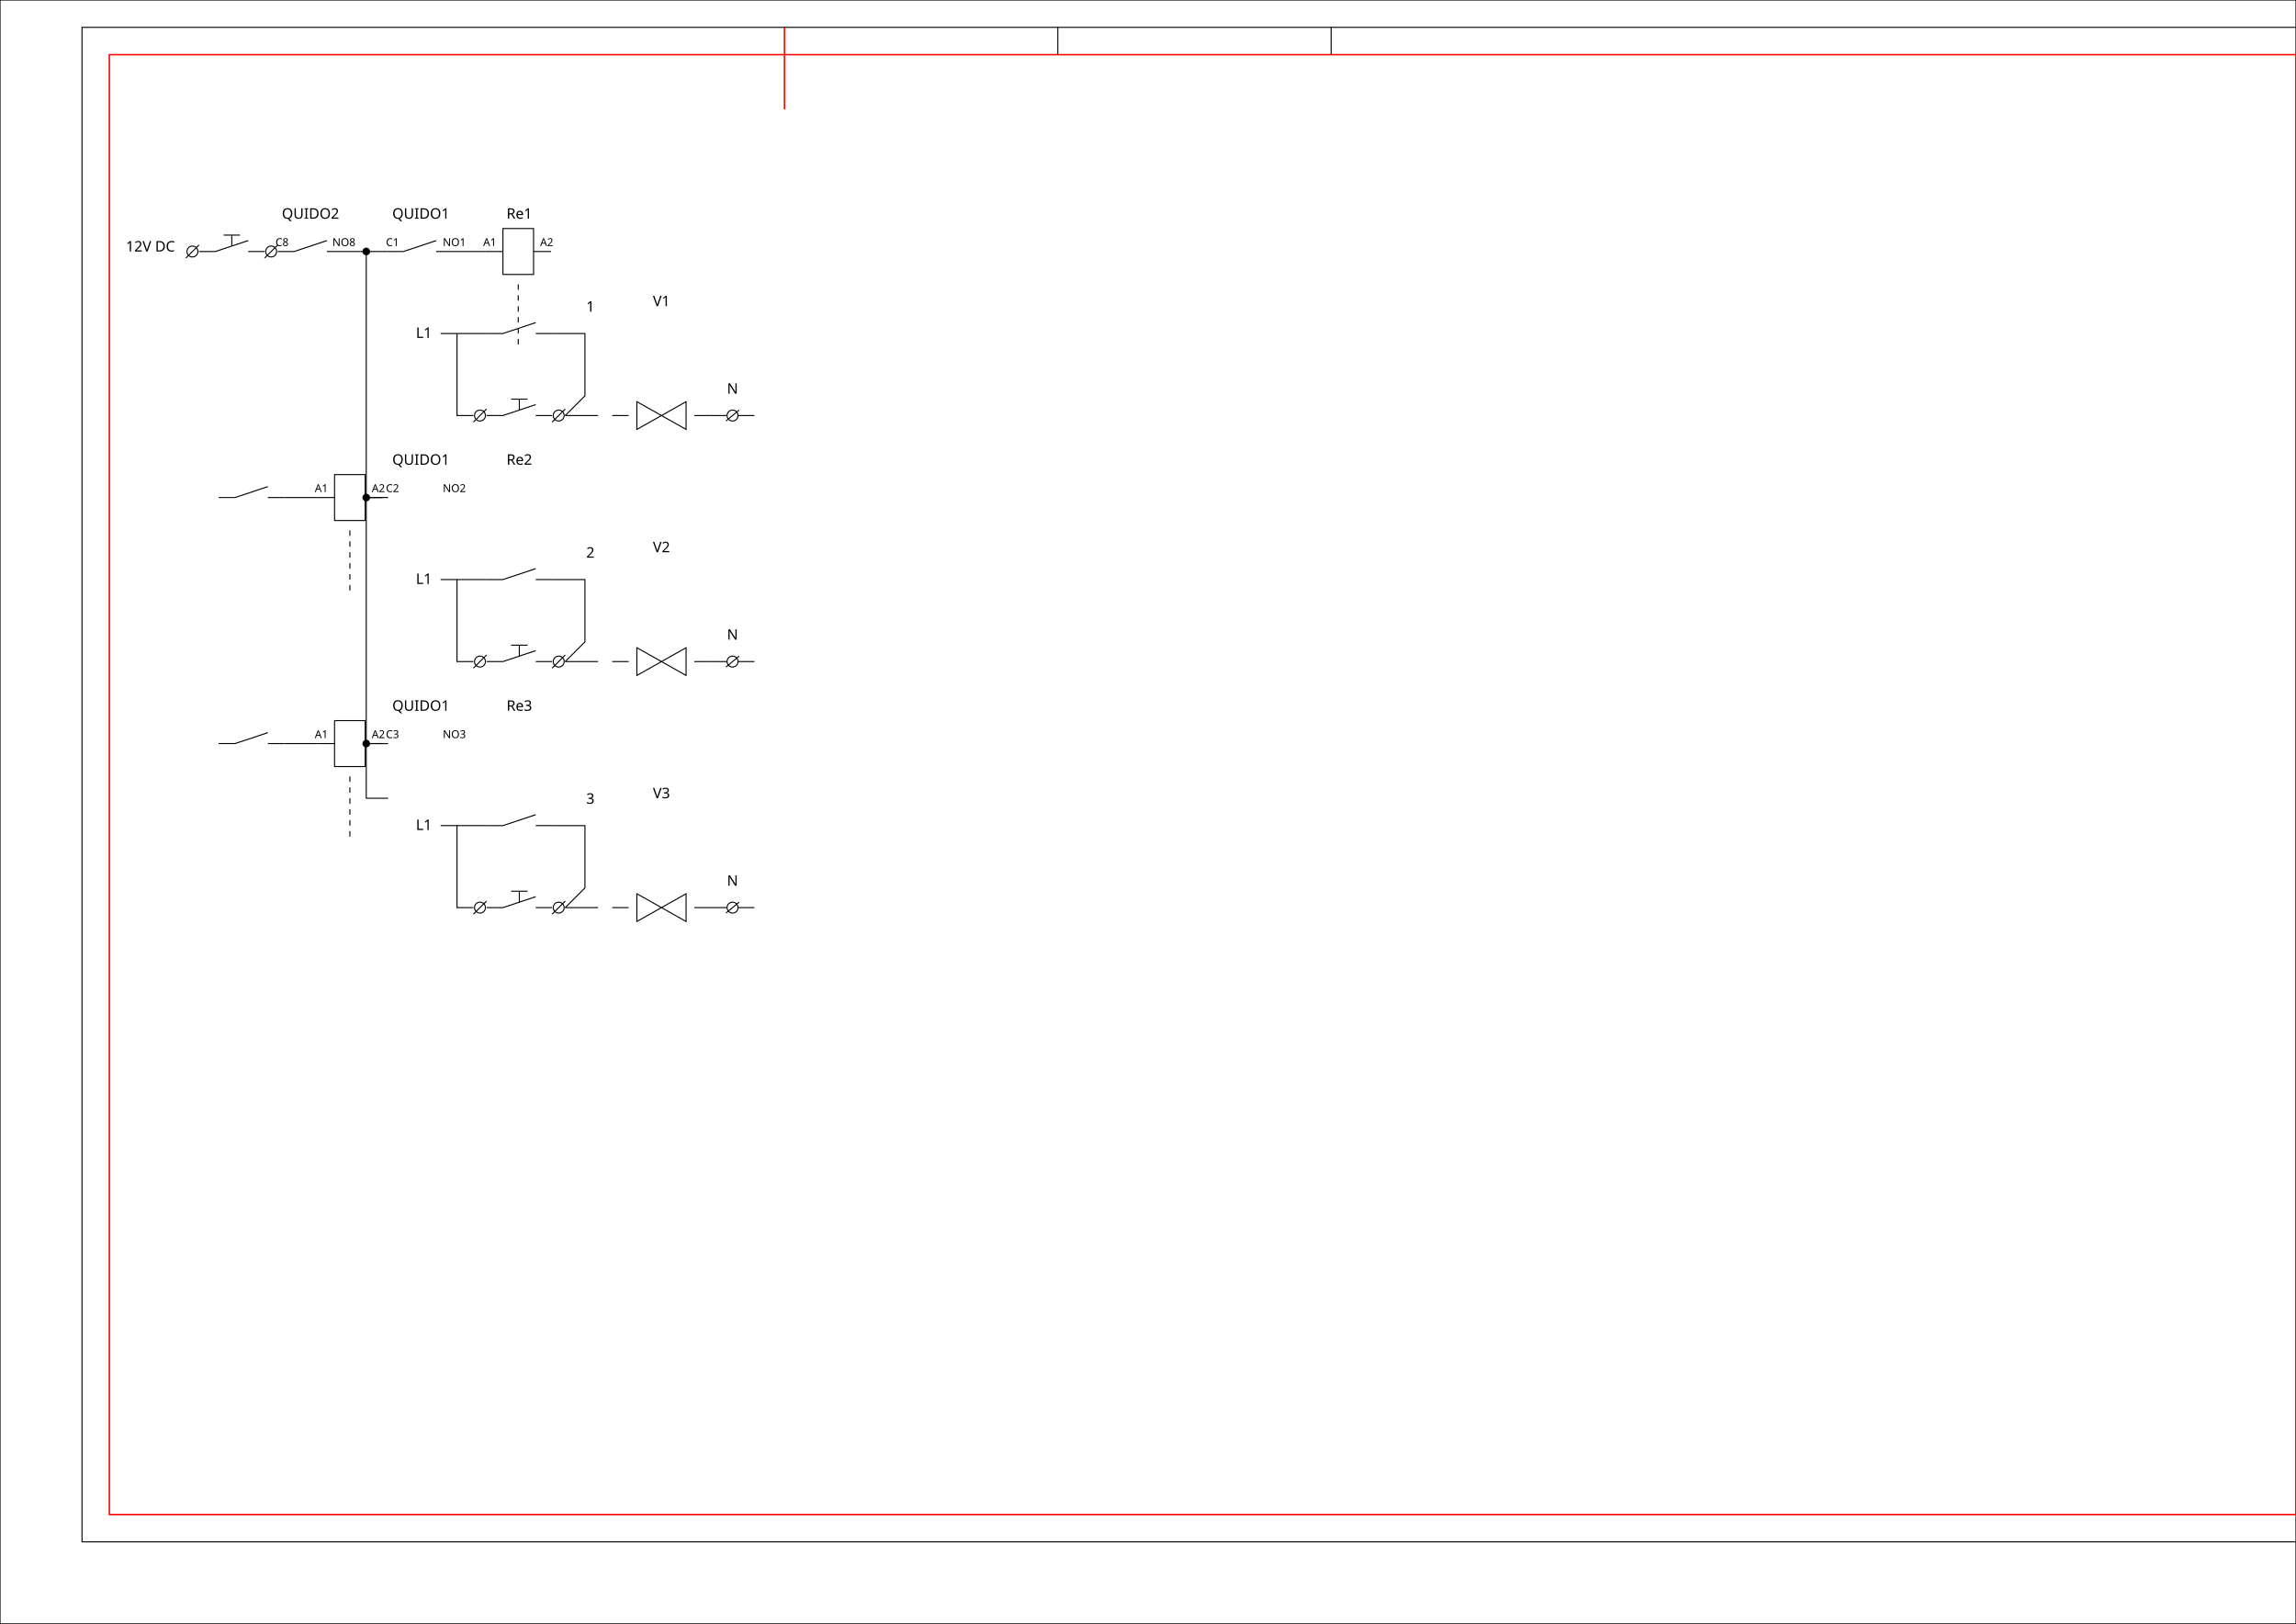
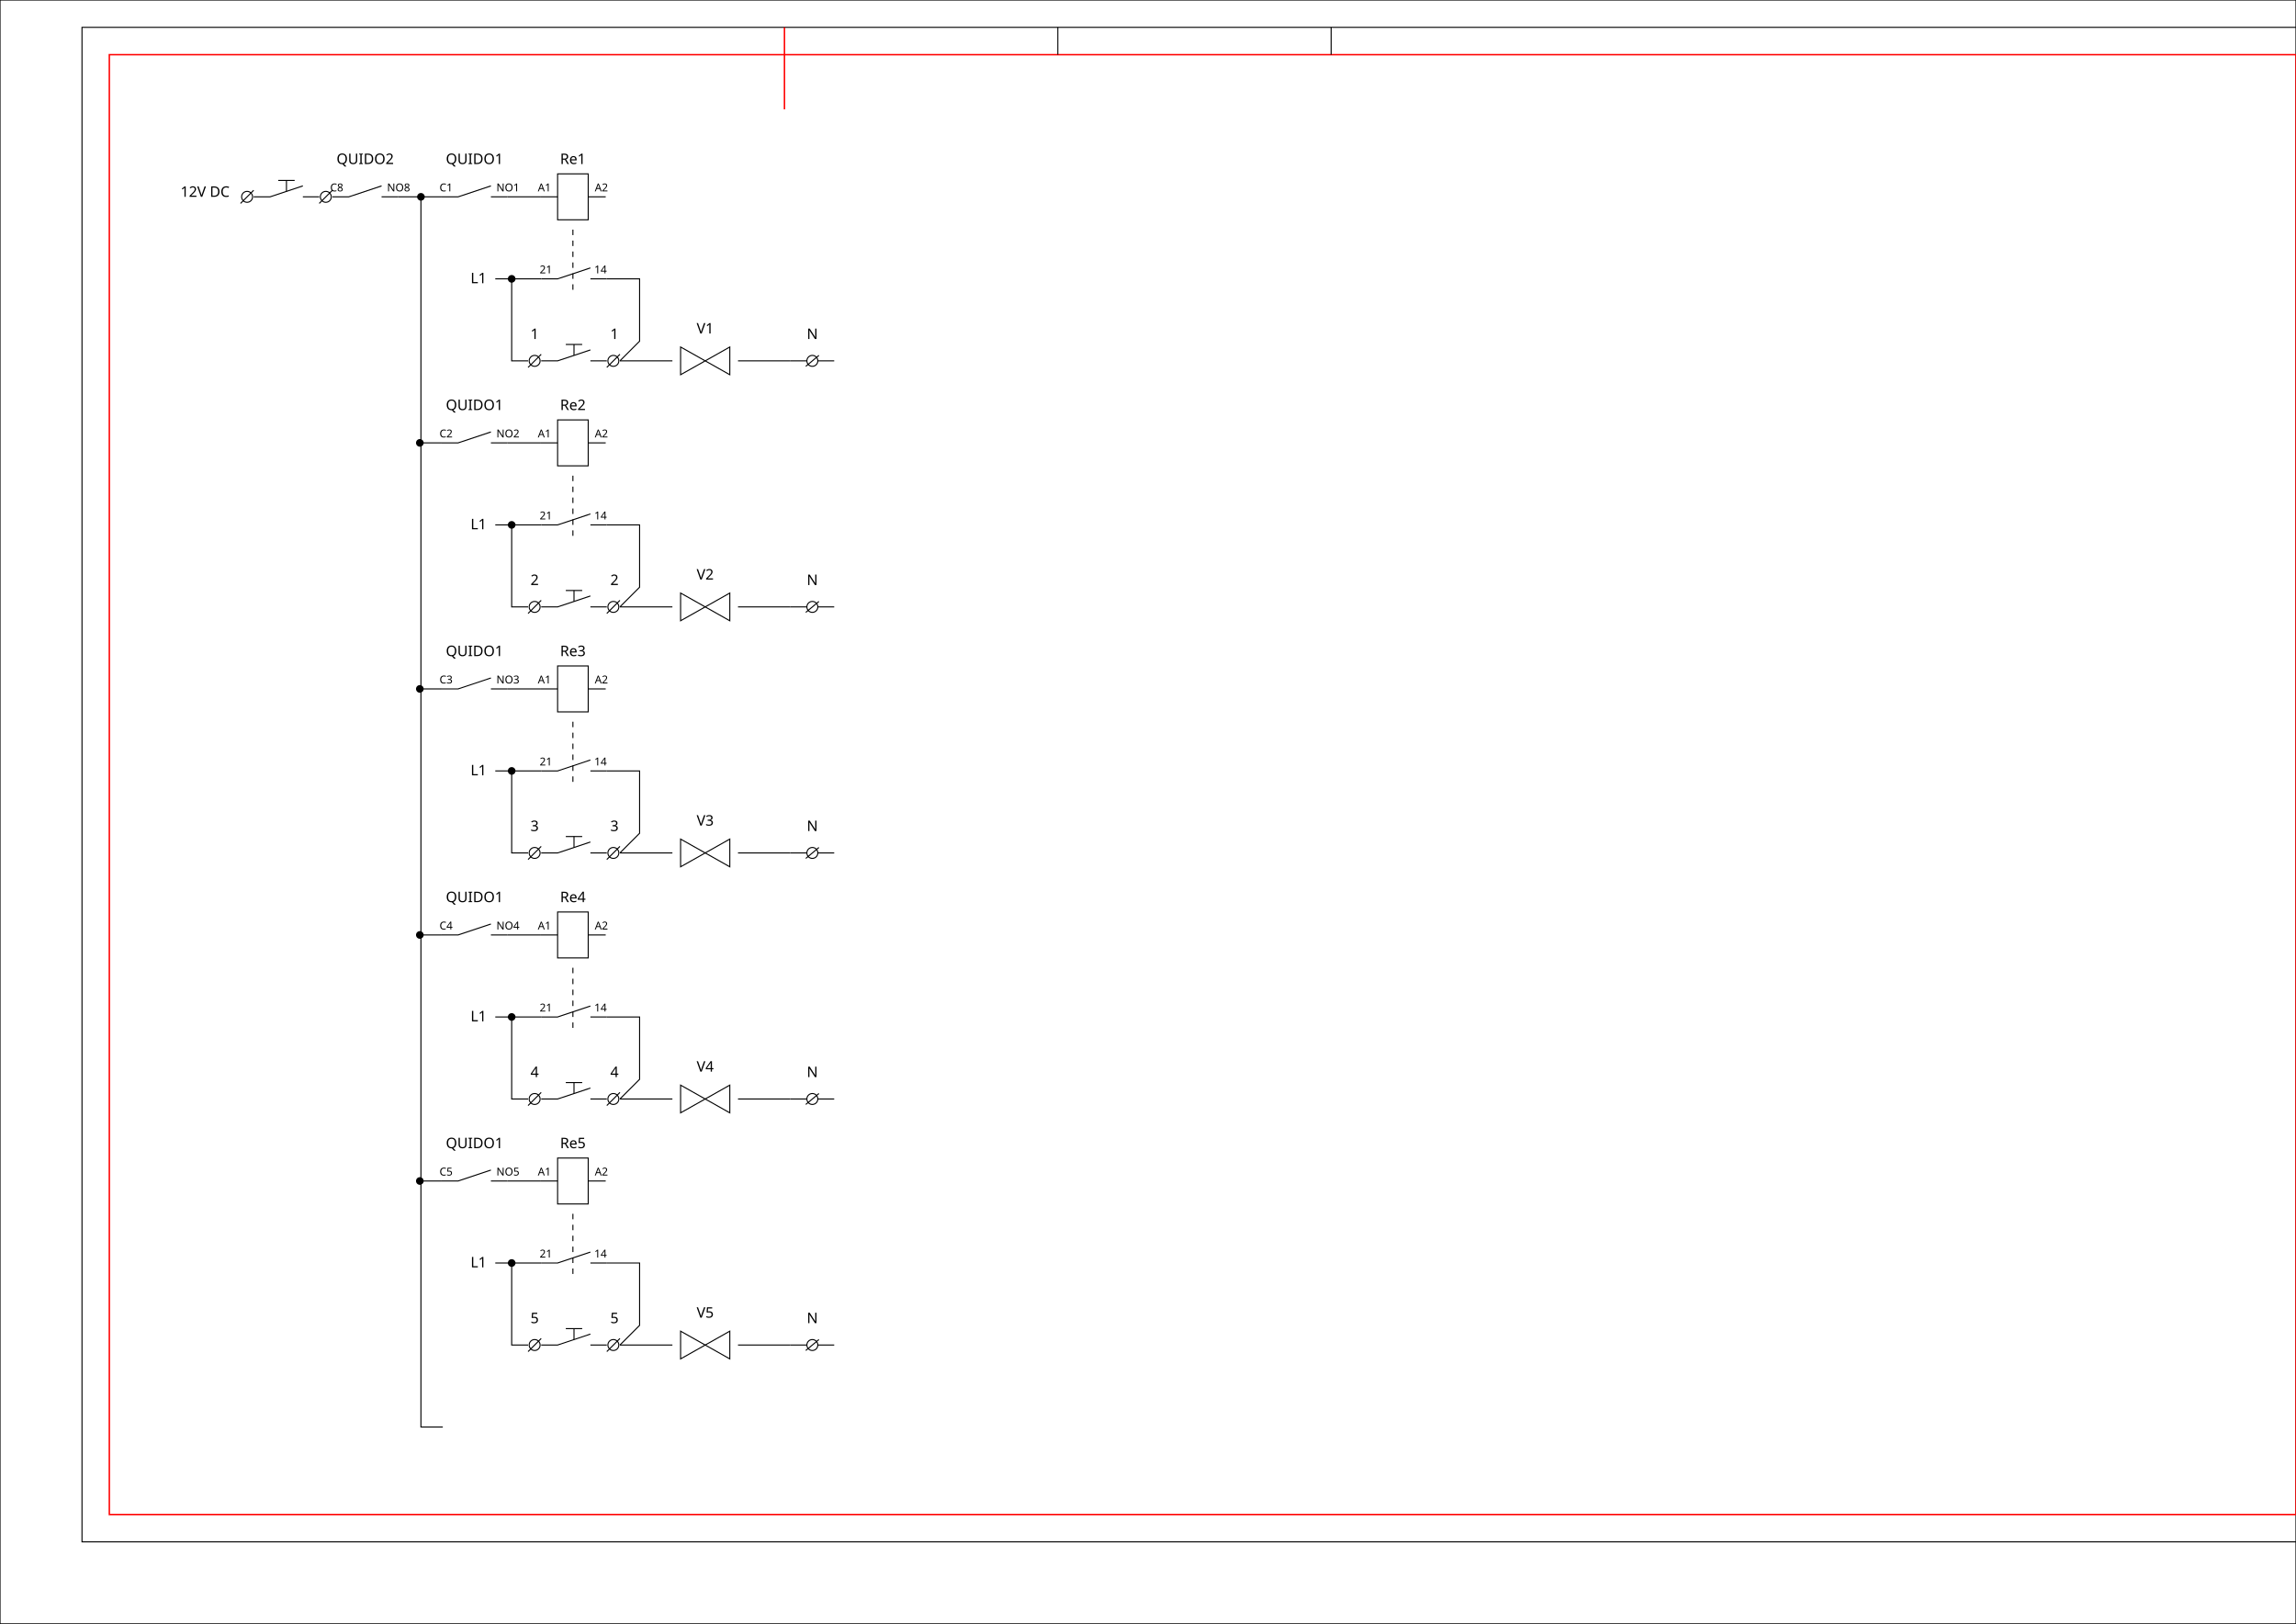
<svg xmlns="http://www.w3.org/2000/svg" xmlns:xlink="http://www.w3.org/1999/xlink" height="297mm" width="420mm" viewBox="0 0 4200 2970">
  <defs>
    <style type="text/css">
      .bold-line {
        stroke: #ff0000;
        stroke-width: 0.7mm;
        fill: none;
      }
      .mid-line {
        stroke: #000000;
        stroke-width: 0.5mm;
        fill: none;
      }
      .component {
        stroke: #000000;
        stroke-width: 0.5mm;
        fill: none;
      }
      text.component {
        font-size: 15pt;
        font-family: sans-serif;
        fill: black;
        stroke: none;
      }
      .component-frame {
        stroke: none;
        stroke-width: 4;
        fill: none;
      }
      text {
        font-size:20pt;
        font-family:sans-serif;
        fill: black;
        stroke: none;
      }
      .dash-line {
        stroke-dasharray: 10 10;
      }
    </style>
    <g id="coil" class="component">
      <rect class="component-frame" x="0" y="0" width="120" height="120" />
      <rect x="32" y="18" width="56" height="84" />
      <path d="M0,60 l32,0" />
      <path d="M88,60 l32,0" />
    </g>
    <g id="coil-A12" class="component">
      <use xlink:href="#coil" />
      <text class="component" x="20" y="50" style="text-anchor:end;">A1</text>
      <text class="component" x="100" y="50" style="text-anchor:start;">A2</text>
    </g>
    <g id="contact" class="component">
      <rect class="component-frame" x="0" y="0" width="120" height="120" />
      <path d="M0,60 l30,0 l60,-20" />
      <path d="M90,60 L120,60" />
    </g>
    <g id="contact-switch" class="component">
      <rect class="component-frame" x="0" y="0" width="120" height="120" />
      <path d="M0,60 l30,0 l60,-20" />
      <path d="M90,60 L120,60" />
    </g>
    <g id="terminal-raw" class="component">
      <rect class="component-frame" x="0" y="0" width="24" height="24" />
      <circle cx="12" cy="12" r="10" />
      <path d="M0,24 L24,0" />
    </g>
    <g id="terminal1" class="component">
      <rect class="component-frame" x="0" y="0" width="80" height="120" />
      <circle cx="40" cy="60" r="10" />
      <path d="M28,70 l24,-20" />
      <path d="M0,60 l30,0" />
    </g>
    <g id="terminal" class="component">
      <rect class="component-frame" x="0" y="0" width="80" height="120" />
      <circle cx="40" cy="60" r="10" />
      <path d="M28,70 l24,-20" />
      <path d="M0,60 l30,0" />
      <path d="M50,60 l30,0" />
    </g>
    <g id="valve" class="component">
      <rect class="component-frame" x="0" y="0" width="120" height="120" />
      <path d="M15,85.36 L105,34.64 105,85.36 15,34.64z" />
    </g>
    <g id="spinac" class="component">
      <rect class="component-frame" x="0" y="0" width="168" height="120" />
      <use xlink:href="#contact" x="24" y="0" />
      <use xlink:href="#terminal-raw" x="144" y="48" />
      <use xlink:href="#terminal-raw" x="0" y="48" />
      <path d="M84,50 l0,-20" />
      <path d="M69,30 l30,0" />
    </g>
  </defs>
  <rect x="0" y="0" height="2970" width="4200" style="fill:none; stroke:#000000;stroke-width:2px;" />
  <rect class="bold-line" x="200" y="100" height="2670" width="4000" />
  <rect x="150" y="50" height="2770" width="4100" style="fill:none; stroke:#000000;stroke-width:0.5mm;" />
  <path d="M1435,50 l0,150" class="bold-line" style="fill:none;" />
  <path d="M1935,50 l0,50" style="fill:none; stroke:#000000;stroke-width:0.5mm;" />
  <path d="M2435,50 l0,50" style="fill:none; stroke:#000000;stroke-width:0.5mm;" />
-   <g transform="translate(200, 100)">
+   <g transform="translate(300, 0)">
    <g id="rung1" transform="translate(120, 300)">
      <g>
        <text x="0" y="60" style="text-anchor:end;">12V DC</text>
        <g transform="translate(20,0)">
          <use xlink:href="#spinac" x="0" y="0" />
          <g transform="translate(168,0)">
            <use xlink:href="#contact" x="0" y="0" />
            <text class="component" x="20" y="50" style="text-anchor:end;">C8</text>
            <text class="component" x="100" y="50" style="text-anchor:start;">NO8</text>
            <text x="60" y="0" style="text-anchor:middle;">QUIDO2</text>
            <g transform="translate(120,0)">
              <path class="mid-line" d="M0,60 l80,0" />
              <g transform="translate(80,0)" id="part1">
                <use xlink:href="#contact" x="0" y="0" />
+                 <text class="component" x="20" y="50" style="text-anchor:end;">C1</text>
+                 <text class="component" x="100" y="50" style="text-anchor:start;">NO1</text>
+                 <text x="60" y="0" style="text-anchor:middle;">QUIDO1</text>
                <g transform="translate(120,0)">
                  <path class="mid-line" d="M0,60 l60,0" />
                  <g transform="translate(60,0)">
                    <use xlink:href="#coil-A12" x="0" y="0" />
                    <path class="mid-line dash-line" d="M60,120 l0,120" />
-                   </g>
-                 </g>
-               </g>
-             </g>
-           </g>
-         </g>
-       </g>
-       <g transform="translate(390,0)">
-         <text class="component" x="20" y="50" style="text-anchor:end;">C1</text>
-         <text class="component" x="100" y="50" style="text-anchor:start;">NO1</text>
-         <text x="60" y="0" style="text-anchor:middle;">QUIDO1</text>
-       </g>
-       <g transform="translate(570,0)">
-         <text x="60" y="0" style="text-anchor:middle;">Re1</text>
+                     <text x="60" y="0" style="text-anchor:middle;">Re1</text>
+                   </g>
+                 </g>
+               </g>
+             </g>
+           </g>
+         </g>
      </g>
    </g>
    <g transform="translate(120, 450)">
      <g id="part2">
        <g transform="translate(470,0)">
          <text x="0" y="68" style="text-anchor:end;">L1</text>
-         </g>
-         <path class="mid-line" d="M486,60 L570,60" />
-         <path class="mid-line" d="M516,60 L516,210 L546,210" />
-         <g transform="translate(570,0)">
-           <use xlink:href="#contact" x="0" y="0" />
-         </g>
-         <path class="mid-line" d="M800,210 l30,0" />
-         <g transform="translate(830,150)">
-           <use xlink:href="#valve" x="0" y="0" />
-         </g>
-         <path class="mid-line" d="M950,210 l30,0" />
-         <g transform="translate(980,150)">
-           <use xlink:href="#terminal" x="0" y="0" />
-           <text x="40" y="20" style="text-anchor:middle;">N</text>
-         </g>
-         <use xlink:href="#spinac" x="546" y="150" />
-         <path class="mid-line" d="M690,60 l60,0 l0,114 l-36,36" />
-         <path class="mid-line" d="M714,210 l60,0" />
-       </g>
-       <g transform="translate(830,0)">
-         <text x="60" y="10" style="text-anchor:middle;">V1</text>
-       </g>
-       <g transform="translate(720,0)">
-         <text x="40" y="20" style="text-anchor:middle;">1</text>
-       </g>
-     </g>
-     <path class="mid-line" d="M470,360 l0,1000 l40,0" />
+           <g transform="translate(16,0)">
+             <circle cx="30" cy="60" r="7" style="fill:black;" />
+             <path class="mid-line" d="M0,60 l84,0" />
+             <path class="mid-line" d="M30,60 l0,150 l30,0" />
+             <use xlink:href="#contact" x="84" y="0" />
+             <text class="component" x="104" y="50" style="text-anchor:end;">21</text>
+             <text class="component" x="204" y="50" style="text-anchor:end;">14</text>
+             <use xlink:href="#spinac" x="60" y="150" />
+             <text x="72" y="170" style="text-anchor:middle;">1</text>
+             <text x="218" y="170" style="text-anchor:middle;">1</text>
+             <g transform="translate(204,0)">
+               <path class="mid-line" d="M0,60 l60,0 l0,114 l-36,36" />
+               <path class="mid-line" d="M24,210 l96,0" />
+               <g transform="translate(120,150)">
+                 <use xlink:href="#valve" x="0" y="0" />
+                 <text x="60" y="10" style="text-anchor:middle;">V1</text>
+                 <g transform="translate(120,0)">
+                   <path class="mid-line" d="M0,60 l96,0" />
+                   <g transform="translate(96,0)">
+                     <use xlink:href="#terminal" x="0" y="0" />
+                     <text x="40" y="20" style="text-anchor:middle;">N</text>
+                   </g>
+                 </g>
+               </g>
+             </g>
+           </g>
+         </g>
+       </g>
+     </g>
+     <path class="mid-line" d="M470,360 l0,2250 l40,0" />
    <circle cx="470" cy="360" r="7" style="fill:black;" />
-     <g transform="translate(120, 750)">
-       <use xlink:href="#part1" />
-       <g transform="translate(390,0)">
-         <text class="component" x="20" y="50" style="text-anchor:end;">C2</text>
-         <text class="component" x="100" y="50" style="text-anchor:start;">NO2</text>
-         <text x="60" y="0" style="text-anchor:middle;">QUIDO1</text>
-       </g>
-       <g transform="translate(570,0)">
-         <text x="60" y="0" style="text-anchor:middle;">Re2</text>
-       </g>
-       <path class="mid-line" d="M350,60 l40,0" />
-       <circle cx="350" cy="60" r="7" style="fill:black;" />
-     </g>
-     <g transform="translate(120,900)">
-       <use xlink:href="#part2" />
-       <g transform="translate(830,0)">
-         <text x="60" y="10" style="text-anchor:middle;">V2</text>
-       </g>
-       <g transform="translate(720,0)">
-         <text x="40" y="20" style="text-anchor:middle;">2</text>
-       </g>
-     </g>
-     <g transform="translate(120, 1200)">
-       <use xlink:href="#part1" />
-       <g transform="translate(390,0)">
-         <text class="component" x="20" y="50" style="text-anchor:end;">C3</text>
-         <text class="component" x="100" y="50" style="text-anchor:start;">NO3</text>
-         <text x="60" y="0" style="text-anchor:middle;">QUIDO1</text>
-       </g>
-       <g transform="translate(570,0)">
-         <text x="60" y="0" style="text-anchor:middle;">Re3</text>
-       </g>
-       <path class="mid-line" d="M350,60 l40,0" />
-       <circle cx="350" cy="60" r="7" style="fill:black;" />
-     </g>
-     <g transform="translate(120,1350)">
-       <use xlink:href="#part2" />
-       <g transform="translate(830,0)">
-         <text x="60" y="10" style="text-anchor:middle;">V3</text>
-       </g>
-       <g transform="translate(720,0)">
-         <text x="40" y="20" style="text-anchor:middle;">3</text>
+     <g id="rung4" transform="translate(120, 750)">
+       <g>
+         <g transform="translate(348,0)">
+           <circle cx="0" cy="60" r="7" style="fill:black;" />
+           <path class="mid-line" d="M0,60 l40,0" />
+           <g transform="translate(40,0)">
+             <use xlink:href="#contact" x="0" y="0" />
+             <text class="component" x="20" y="50" style="text-anchor:end;">C2</text>
+             <text class="component" x="100" y="50" style="text-anchor:start;">NO2</text>
+             <text x="60" y="0" style="text-anchor:middle;">QUIDO1</text>
+             <g transform="translate(120,0)">
+               <path class="mid-line" d="M0,60 l60,0" />
+               <g transform="translate(60,0)">
+                 <use xlink:href="#coil-A12" x="0" y="0" />
+                 <path class="mid-line dash-line" d="M60,120 l0,120" />
+                 <text x="60" y="0" style="text-anchor:middle;">Re2</text>
+               </g>
+             </g>
+           </g>
+         </g>
+       </g>
+     </g>
+     <g transform="translate(120, 900)">
+       <g>
+         <g transform="translate(470,0)">
+           <text x="0" y="68" style="text-anchor:end;">L1</text>
+           <g transform="translate(16,0)">
+             <circle cx="30" cy="60" r="7" style="fill:black;" />
+             <path class="mid-line" d="M0,60 l84,0" />
+             <path class="mid-line" d="M30,60 l0,150 l30,0" />
+             <use xlink:href="#contact" x="84" y="0" />
+             <text class="component" x="104" y="50" style="text-anchor:end;">21</text>
+             <text class="component" x="204" y="50" style="text-anchor:end;">14</text>
+             <use xlink:href="#spinac" x="60" y="150" />
+             <text x="72" y="170" style="text-anchor:middle;">2</text>
+             <text x="218" y="170" style="text-anchor:middle;">2</text>
+             <g transform="translate(204,0)">
+               <path class="mid-line" d="M0,60 l60,0 l0,114 l-36,36" />
+               <path class="mid-line" d="M24,210 l96,0" />
+               <g transform="translate(120,150)">
+                 <use xlink:href="#valve" x="0" y="0" />
+                 <text x="60" y="10" style="text-anchor:middle;">V2</text>
+                 <g transform="translate(120,0)">
+                   <path class="mid-line" d="M0,60 l96,0" />
+                   <g transform="translate(96,0)">
+                     <use xlink:href="#terminal" x="0" y="0" />
+                     <text x="40" y="20" style="text-anchor:middle;">N</text>
+                   </g>
+                 </g>
+               </g>
+             </g>
+           </g>
+         </g>
+       </g>
+     </g>
+     <g id="rung7" transform="translate(120, 1200)">
+       <g>
+         <g transform="translate(348,0)">
+           <circle cx="0" cy="60" r="7" style="fill:black;" />
+           <path class="mid-line" d="M0,60 l40,0" />
+           <g transform="translate(40,0)">
+             <use xlink:href="#contact" x="0" y="0" />
+             <text class="component" x="20" y="50" style="text-anchor:end;">C3</text>
+             <text class="component" x="100" y="50" style="text-anchor:start;">NO3</text>
+             <text x="60" y="0" style="text-anchor:middle;">QUIDO1</text>
+             <g transform="translate(120,0)">
+               <path class="mid-line" d="M0,60 l60,0" />
+               <g transform="translate(60,0)">
+                 <use xlink:href="#coil-A12" x="0" y="0" />
+                 <path class="mid-line dash-line" d="M60,120 l0,120" />
+                 <text x="60" y="0" style="text-anchor:middle;">Re3</text>
+               </g>
+             </g>
+           </g>
+         </g>
+       </g>
+     </g>
+     <g transform="translate(120, 1350)">
+       <g>
+         <g transform="translate(470,0)">
+           <text x="0" y="68" style="text-anchor:end;">L1</text>
+           <g transform="translate(16,0)">
+             <circle cx="30" cy="60" r="7" style="fill:black;" />
+             <path class="mid-line" d="M0,60 l84,0" />
+             <path class="mid-line" d="M30,60 l0,150 l30,0" />
+             <use xlink:href="#contact" x="84" y="0" />
+             <text class="component" x="104" y="50" style="text-anchor:end;">21</text>
+             <text class="component" x="204" y="50" style="text-anchor:end;">14</text>
+             <use xlink:href="#spinac" x="60" y="150" />
+             <text x="72" y="170" style="text-anchor:middle;">3</text>
+             <text x="218" y="170" style="text-anchor:middle;">3</text>
+             <g transform="translate(204,0)">
+               <path class="mid-line" d="M0,60 l60,0 l0,114 l-36,36" />
+               <path class="mid-line" d="M24,210 l96,0" />
+               <g transform="translate(120,150)">
+                 <use xlink:href="#valve" x="0" y="0" />
+                 <text x="60" y="10" style="text-anchor:middle;">V3</text>
+                 <g transform="translate(120,0)">
+                   <path class="mid-line" d="M0,60 l96,0" />
+                   <g transform="translate(96,0)">
+                     <use xlink:href="#terminal" x="0" y="0" />
+                     <text x="40" y="20" style="text-anchor:middle;">N</text>
+                   </g>
+                 </g>
+               </g>
+             </g>
+           </g>
+         </g>
+       </g>
+     </g>
+     <g id="rung7" transform="translate(120, 1650)">
+       <g>
+         <g transform="translate(348,0)">
+           <circle cx="0" cy="60" r="7" style="fill:black;" />
+           <path class="mid-line" d="M0,60 l40,0" />
+           <g transform="translate(40,0)">
+             <use xlink:href="#contact" x="0" y="0" />
+             <text class="component" x="20" y="50" style="text-anchor:end;">C4</text>
+             <text class="component" x="100" y="50" style="text-anchor:start;">NO4</text>
+             <text x="60" y="0" style="text-anchor:middle;">QUIDO1</text>
+             <g transform="translate(120,0)">
+               <path class="mid-line" d="M0,60 l60,0" />
+               <g transform="translate(60,0)">
+                 <use xlink:href="#coil-A12" x="0" y="0" />
+                 <path class="mid-line dash-line" d="M60,120 l0,120" />
+                 <text x="60" y="0" style="text-anchor:middle;">Re4</text>
+               </g>
+             </g>
+           </g>
+         </g>
+       </g>
+     </g>
+     <g transform="translate(120, 1800)">
+       <g>
+         <g transform="translate(470,0)">
+           <text x="0" y="68" style="text-anchor:end;">L1</text>
+           <g transform="translate(16,0)">
+             <circle cx="30" cy="60" r="7" style="fill:black;" />
+             <path class="mid-line" d="M0,60 l84,0" />
+             <path class="mid-line" d="M30,60 l0,150 l30,0" />
+             <use xlink:href="#contact" x="84" y="0" />
+             <text class="component" x="104" y="50" style="text-anchor:end;">21</text>
+             <text class="component" x="204" y="50" style="text-anchor:end;">14</text>
+             <use xlink:href="#spinac" x="60" y="150" />
+             <text x="72" y="170" style="text-anchor:middle;">4</text>
+             <text x="218" y="170" style="text-anchor:middle;">4</text>
+             <g transform="translate(204,0)">
+               <path class="mid-line" d="M0,60 l60,0 l0,114 l-36,36" />
+               <path class="mid-line" d="M24,210 l96,0" />
+               <g transform="translate(120,150)">
+                 <use xlink:href="#valve" x="0" y="0" />
+                 <text x="60" y="10" style="text-anchor:middle;">V4</text>
+                 <g transform="translate(120,0)">
+                   <path class="mid-line" d="M0,60 l96,0" />
+                   <g transform="translate(96,0)">
+                     <use xlink:href="#terminal" x="0" y="0" />
+                     <text x="40" y="20" style="text-anchor:middle;">N</text>
+                   </g>
+                 </g>
+               </g>
+             </g>
+           </g>
+         </g>
+       </g>
+     </g>
+     <g id="rung13" transform="translate(120, 2100)">
+       <g>
+         <g transform="translate(348,0)">
+           <circle cx="0" cy="60" r="7" style="fill:black;" />
+           <path class="mid-line" d="M0,60 l40,0" />
+           <g transform="translate(40,0)">
+             <use xlink:href="#contact" x="0" y="0" />
+             <text class="component" x="20" y="50" style="text-anchor:end;">C5</text>
+             <text class="component" x="100" y="50" style="text-anchor:start;">NO5</text>
+             <text x="60" y="0" style="text-anchor:middle;">QUIDO1</text>
+             <g transform="translate(120,0)">
+               <path class="mid-line" d="M0,60 l60,0" />
+               <g transform="translate(60,0)">
+                 <use xlink:href="#coil-A12" x="0" y="0" />
+                 <path class="mid-line dash-line" d="M60,120 l0,120" />
+                 <text x="60" y="0" style="text-anchor:middle;">Re5</text>
+               </g>
+             </g>
+           </g>
+         </g>
+       </g>
+     </g>
+     <g transform="translate(120, 2250)">
+       <g>
+         <g transform="translate(470,0)">
+           <text x="0" y="68" style="text-anchor:end;">L1</text>
+           <g transform="translate(16,0)">
+             <circle cx="30" cy="60" r="7" style="fill:black;" />
+             <path class="mid-line" d="M0,60 l84,0" />
+             <path class="mid-line" d="M30,60 l0,150 l30,0" />
+             <use xlink:href="#contact" x="84" y="0" />
+             <text class="component" x="104" y="50" style="text-anchor:end;">21</text>
+             <text class="component" x="204" y="50" style="text-anchor:end;">14</text>
+             <use xlink:href="#spinac" x="60" y="150" />
+             <text x="72" y="170" style="text-anchor:middle;">5</text>
+             <text x="218" y="170" style="text-anchor:middle;">5</text>
+             <g transform="translate(204,0)">
+               <path class="mid-line" d="M0,60 l60,0 l0,114 l-36,36" />
+               <path class="mid-line" d="M24,210 l96,0" />
+               <g transform="translate(120,150)">
+                 <use xlink:href="#valve" x="0" y="0" />
+                 <text x="60" y="10" style="text-anchor:middle;">V5</text>
+                 <g transform="translate(120,0)">
+                   <path class="mid-line" d="M0,60 l96,0" />
+                   <g transform="translate(96,0)">
+                     <use xlink:href="#terminal" x="0" y="0" />
+                     <text x="40" y="20" style="text-anchor:middle;">N</text>
+                   </g>
+                 </g>
+               </g>
+             </g>
+           </g>
+         </g>
      </g>
    </g>
  </g>
</svg>
